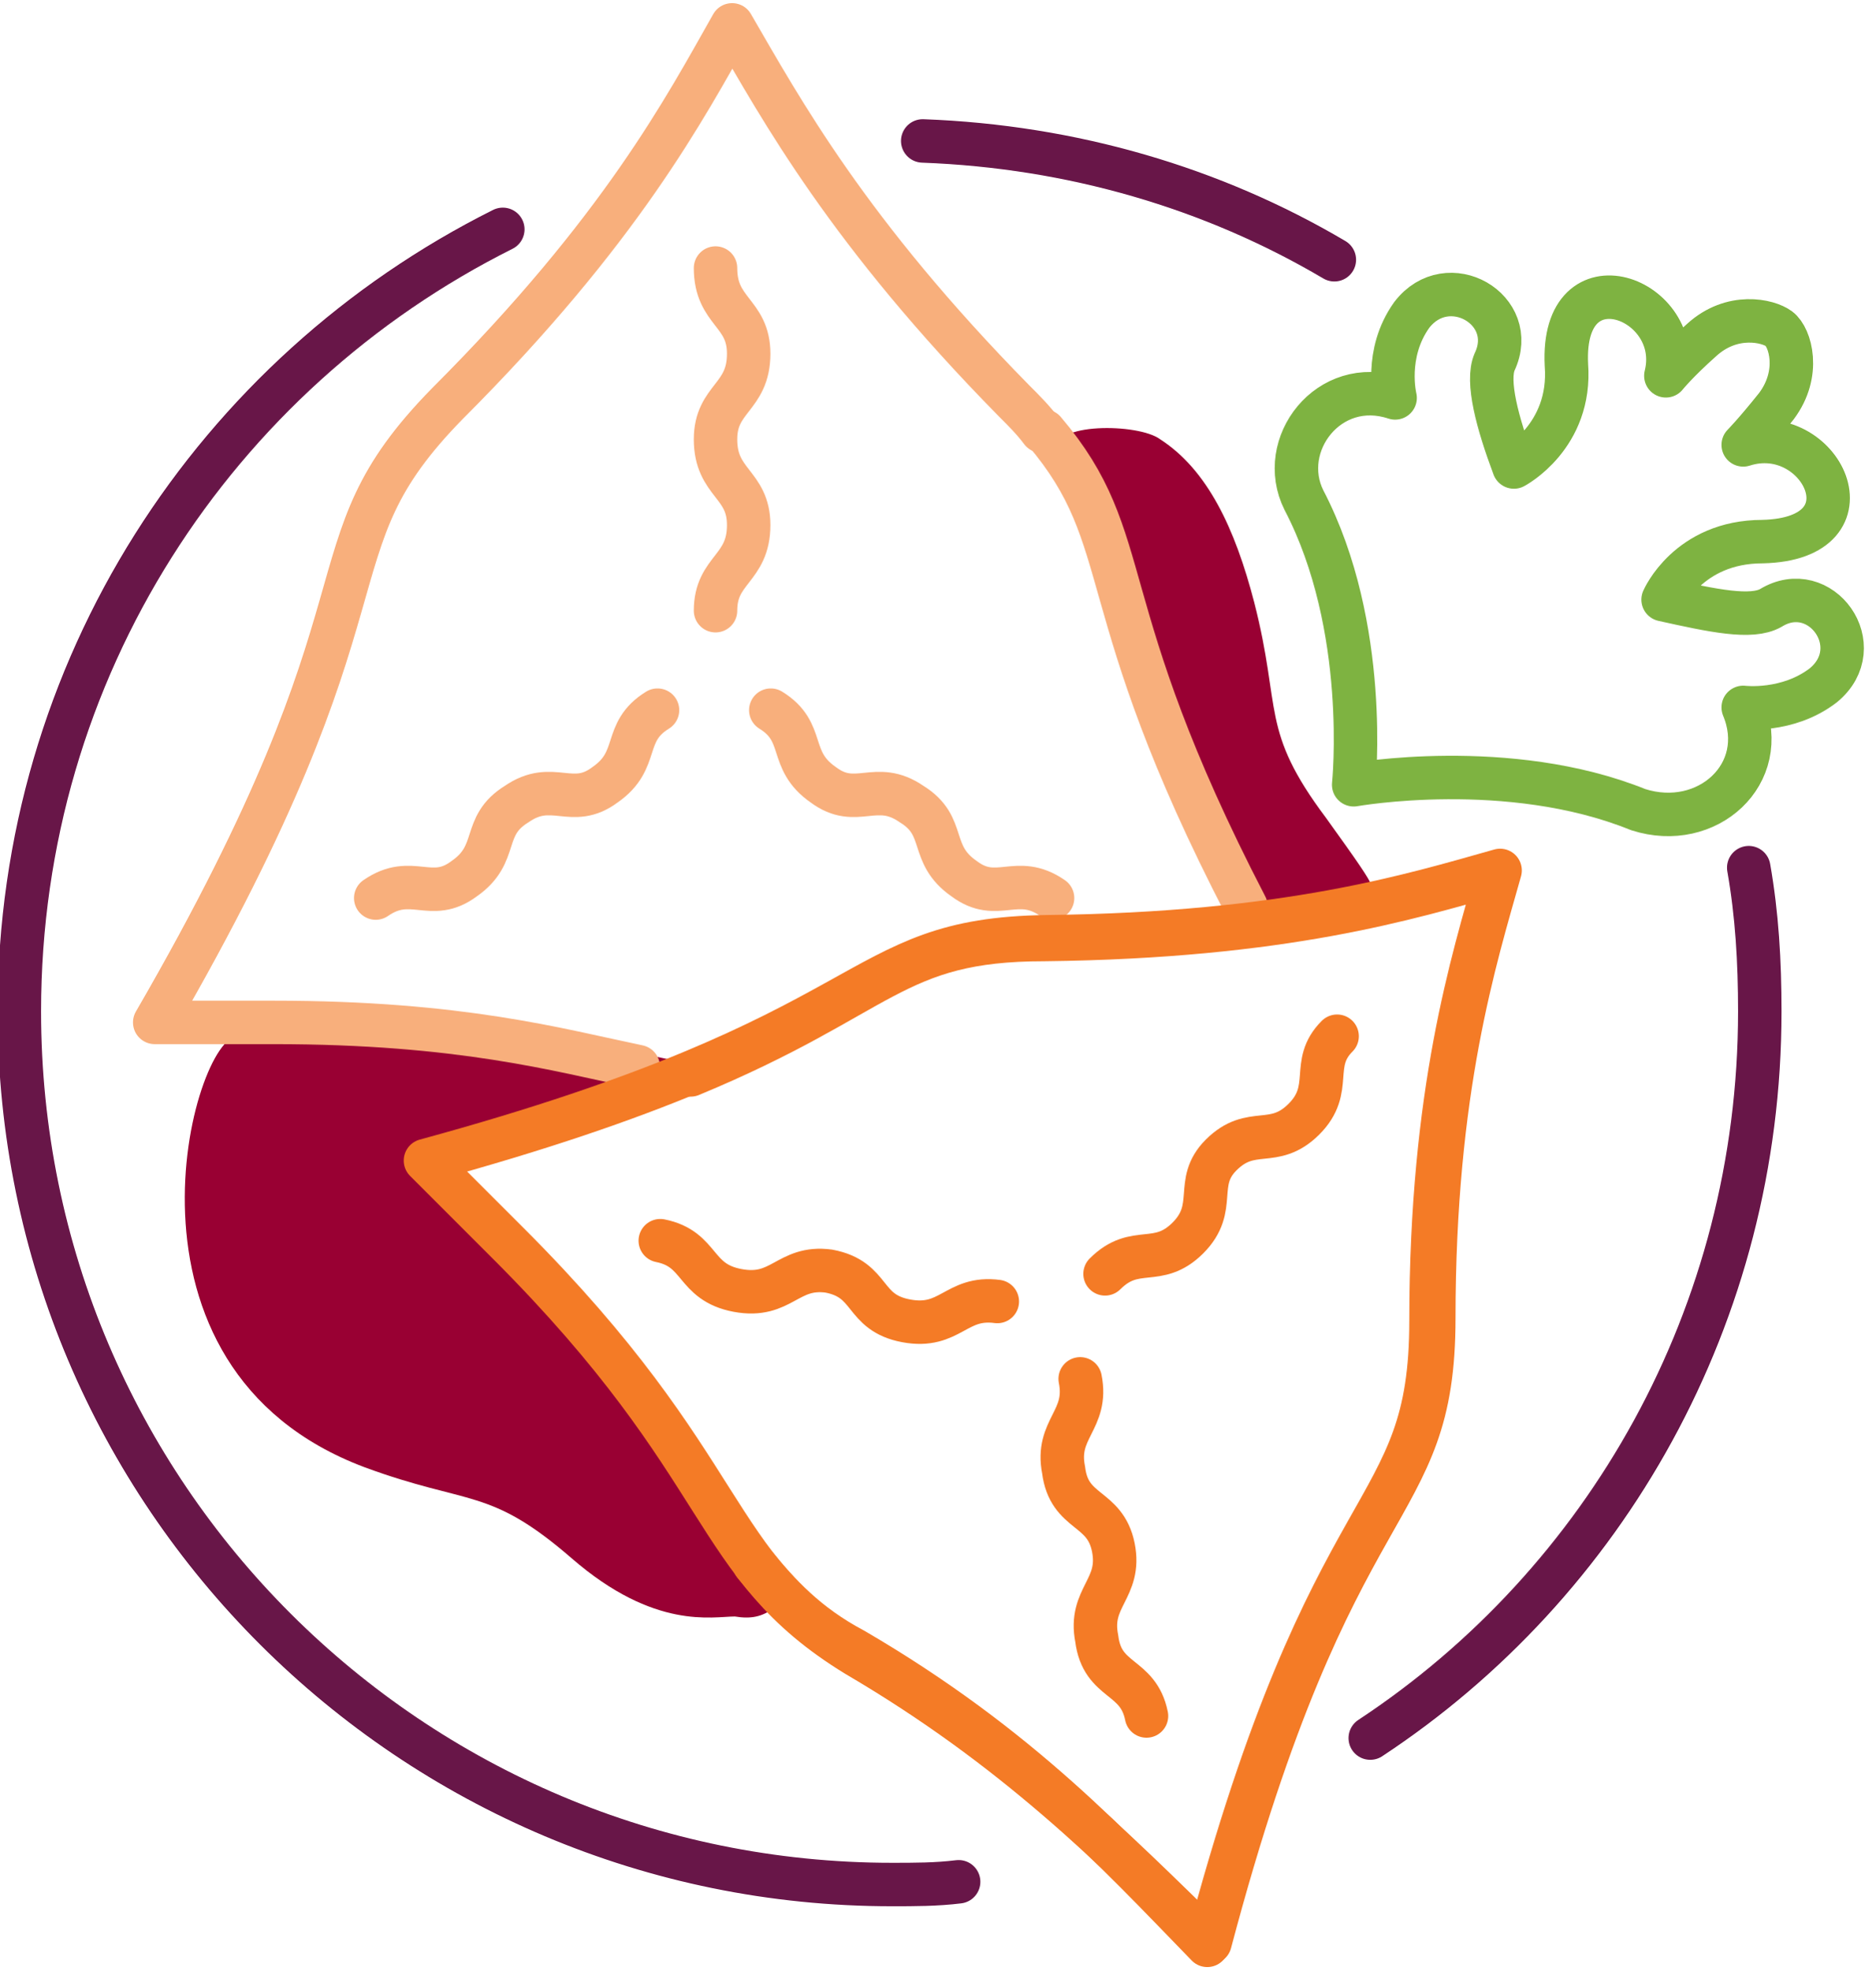
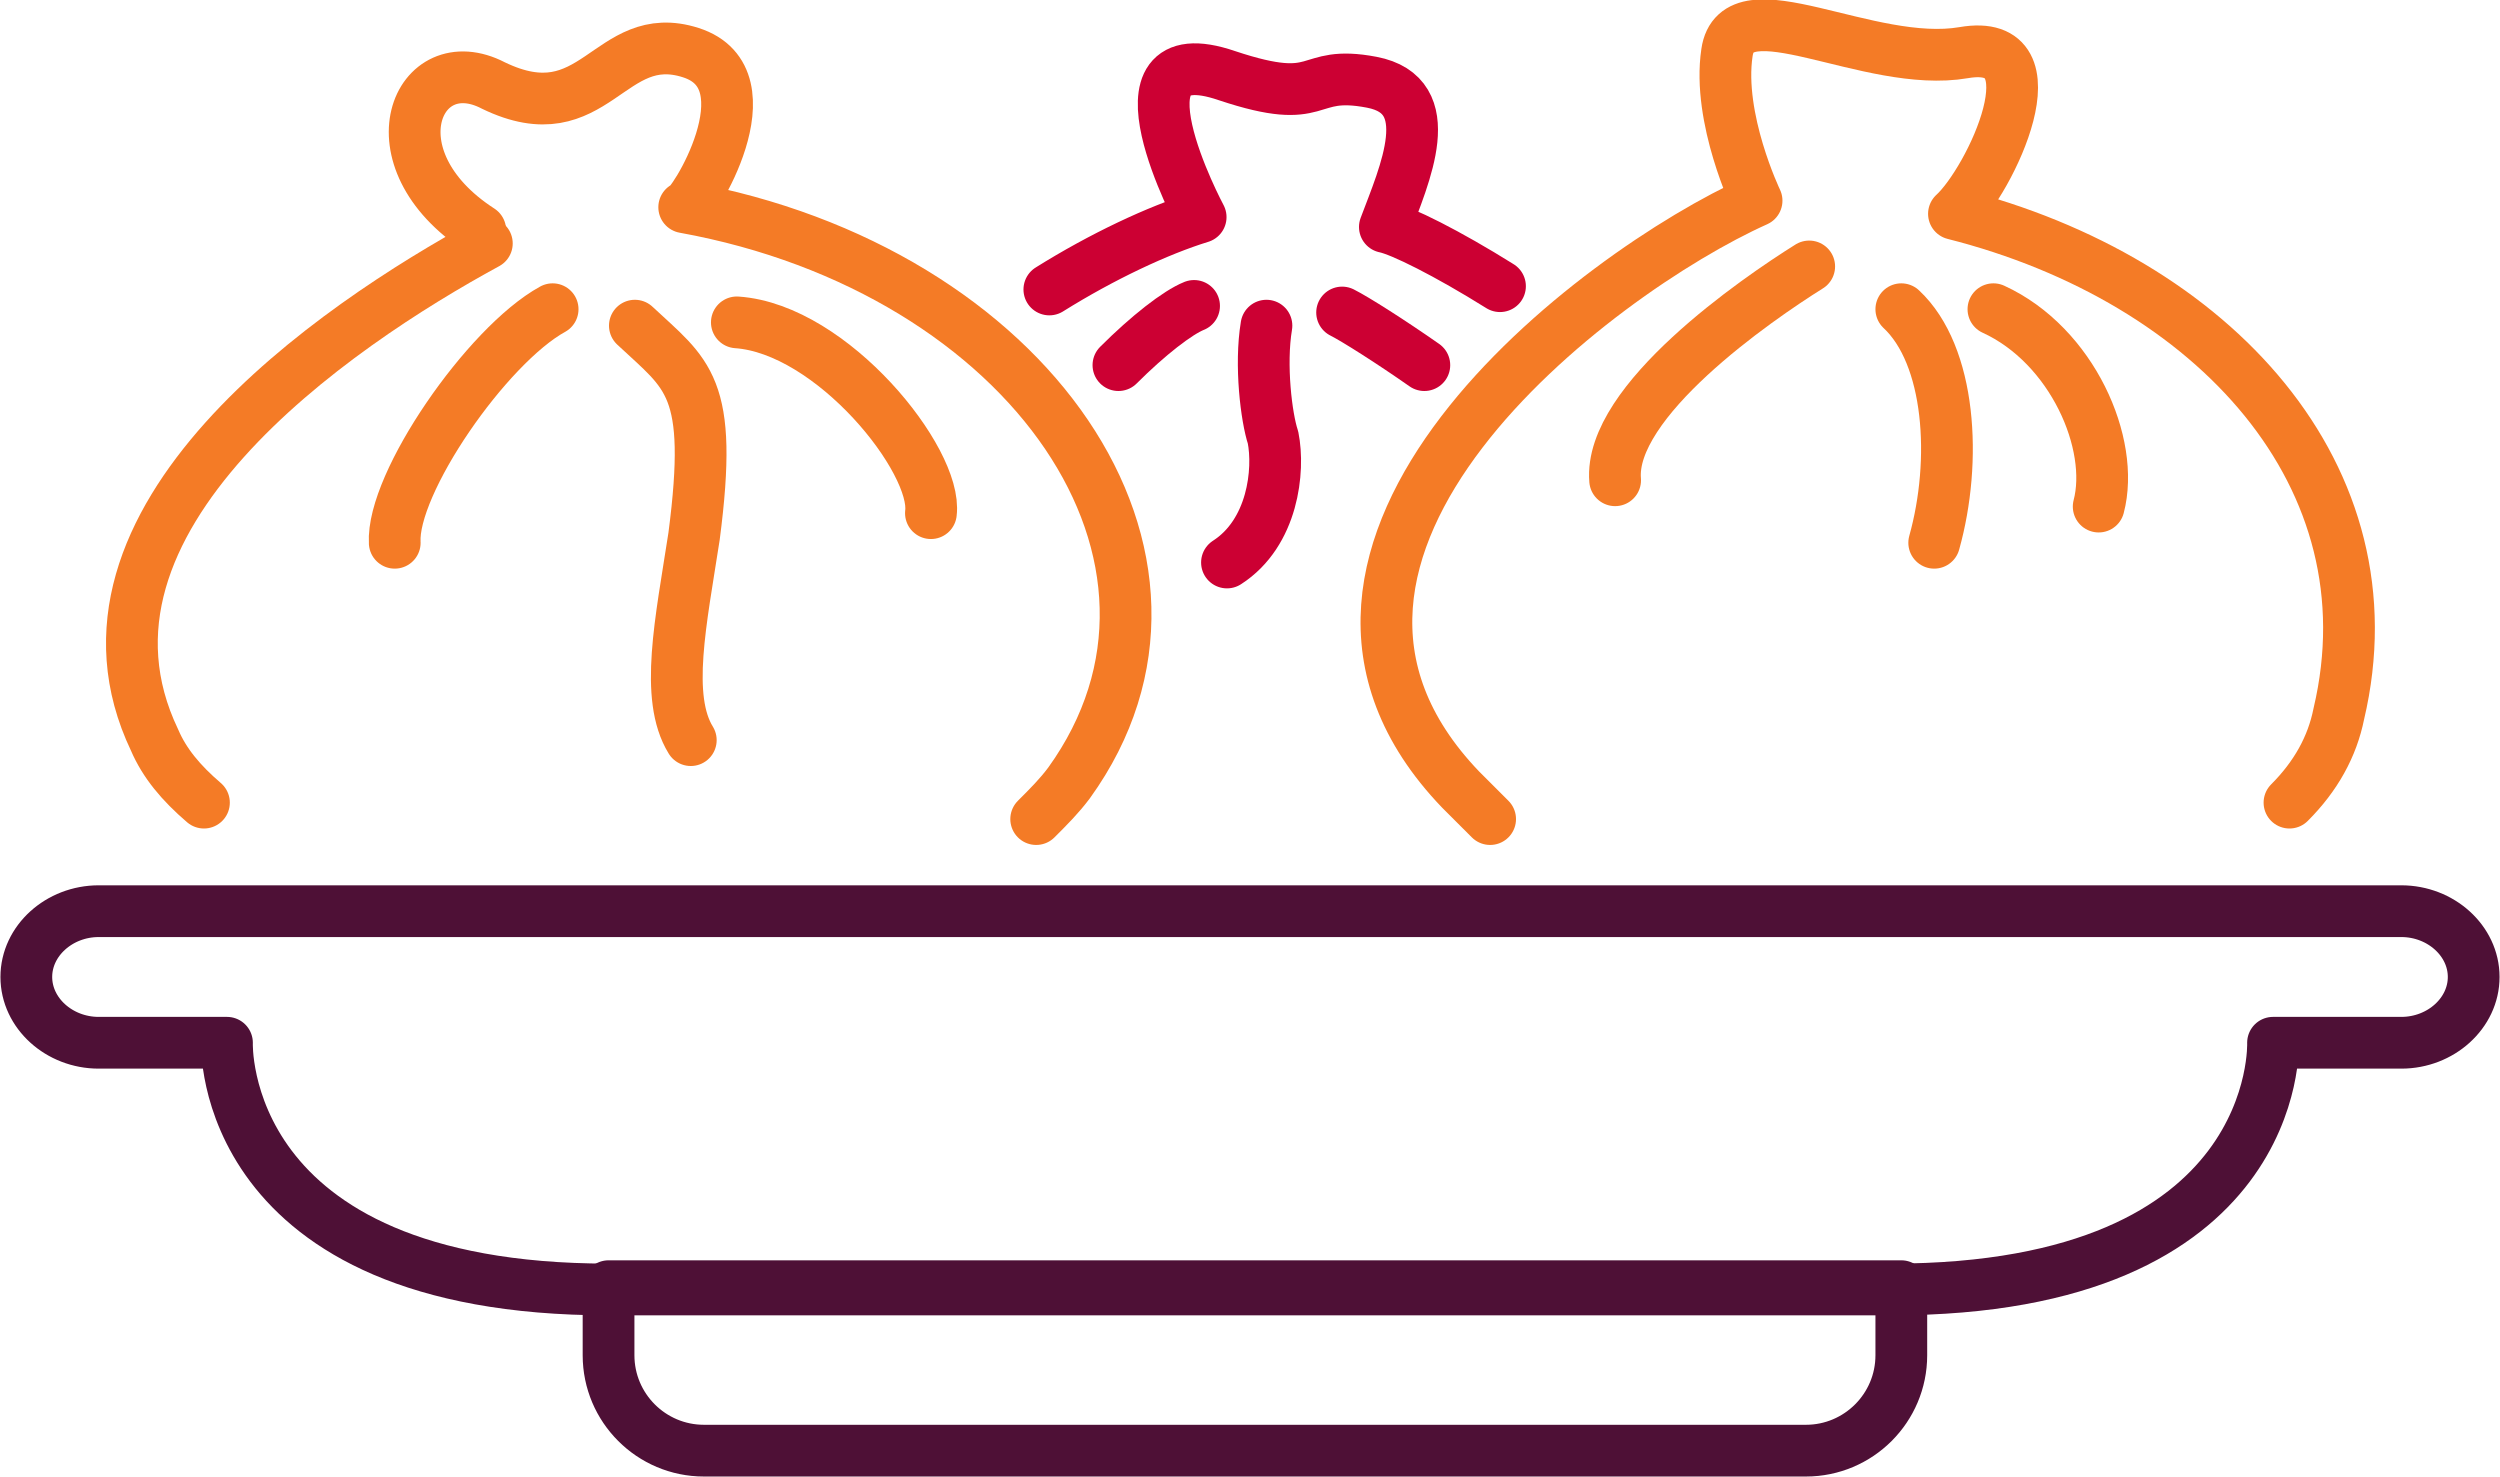
- <svg xmlns="http://www.w3.org/2000/svg" version="1.1" id="Layer_1" x="0px" y="0px" viewBox="0 0 67.9 71.3" style="enable-background:new 0 0 67.9 71.3;" xml:space="preserve">
+ <svg xmlns="http://www.w3.org/2000/svg" version="1.1" id="Layer_1" x="0px" y="0px" viewBox="0 0 76 44.9" style="enable-background:new 0 0 76 44.9;" xml:space="preserve">
  <style type="text/css">
- 	.st0{fill:none;stroke:#681648;stroke-width:1.573;stroke-linecap:round;stroke-linejoin:round;stroke-miterlimit:10;}
- 	.st1{fill:#990033;}
- 	.st2{fill:none;stroke:#7EB341;stroke-width:1.573;stroke-linecap:round;stroke-linejoin:round;stroke-miterlimit:10;}
- 	.st3{fill:none;stroke:#F8AF7C;stroke-width:1.573;stroke-linecap:round;stroke-linejoin:round;stroke-miterlimit:10;}
- 	.st4{fill:none;stroke:#F47B26;stroke-width:1.573;stroke-linecap:round;stroke-linejoin:round;stroke-miterlimit:10;}
+ 	.st0{fill:none;stroke:#CC0033;stroke-width:1.573;stroke-linecap:round;stroke-linejoin:round;stroke-miterlimit:10;}
+ 	.st1{fill:none;stroke:#4E1036;stroke-width:1.573;stroke-linecap:round;stroke-linejoin:round;stroke-miterlimit:10;}
+ 	.st2{fill:none;stroke:#F47B26;stroke-width:1.573;stroke-linecap:round;stroke-linejoin:round;stroke-miterlimit:10;}
</style>
  <g>
-     <path class="st0" d="M49.6,62.9c8.5-5.6,14.1-15.3,14.1-26.3c0-1.8-0.1-3.5-0.4-5.2" />
-     <path id="XMLID_6_" class="st1" d="M38.3,16.3c-0.3-1,2.9-1,3.7-0.4c1.7,1.1,2.7,3.2,3.4,5.9c1,3.9,0.2,4.6,2.6,7.8   c2.3,3.2,1.6,2.3,1.5,3.1c0,0.5-1.8,0-2,0.4l0,0c-1.6,0.4-1,1.4-3.1-0.5c-0.2-0.2-0.3-0.4-0.4-0.6L38.3,16.3z" />
-     <path id="XMLID_5_" class="st1" d="M28,58.2c-1.9-2.3-2.9-5.3-8-10.4l-4.6-5.9c3.7-1,8.4-2.3,10.5-3.2l0,0l-5.6-1.2H8.6   c-1.6,0-5,12,4.6,15.6c3.8,1.4,4.5,0.7,7.5,3.3s5.1,2.1,5.9,2.1C27.2,58.6,27.6,58.5,28,58.2L28,58.2z" />
-     <path id="XMLID_360_" class="st0" d="M34.7,68.1c-0.8,0.1-1.6,0.1-2.4,0.1c-17.4,0-31.6-14.1-31.6-31.6c0-12.4,7.1-23.1,17.5-28.3" />
-     <path id="XMLID_358_" class="st0" d="M33.4,5.1c5.4,0.2,10.5,1.7,14.9,4.3" />
-     <path id="XMLID_353_" class="st2" d="M63.1,25.6c0,0,1.6,0.2,2.9-0.8c1.7-1.4-0.1-3.9-1.9-2.8c-0.7,0.4-2.1,0.1-3.9-0.3   c0,0,0.9-2.1,3.6-2.1c4.2-0.1,2.1-4.4-0.7-3.5c0,0,0.4-0.4,1.2-1.4c0.9-1.2,0.5-2.5,0.1-2.8s-1.7-0.6-2.8,0.4   c-0.9,0.8-1.3,1.3-1.3,1.3c0.7-2.8-3.8-4.5-3.6-0.4c0.2,2.6-1.9,3.7-1.9,3.7c-0.6-1.6-1-3.1-0.7-3.8c0.9-1.9-1.7-3.4-3-1.7   c-1,1.4-0.6,3-0.6,3c-2.4-0.8-4.3,1.7-3.3,3.7c2.4,4.6,1.8,10.3,1.8,10.3l0,0l0,0c0,0,5.6-1,10.3,0.9C61.8,30.1,64.1,28,63.1,25.6z   " />
-     <g id="XMLID_348_">
-       <path id="XMLID_7_" class="st3" d="M37.7,15.6c-0.3-0.4-0.6-0.7-1-1.1C30.7,8.4,28.3,4,26.5,0.9c-1.7,3-4,7.4-10.3,13.7    C10.9,20,14.7,21.3,5.6,37h4.3c6.8,0,10.3,1,13.2,1.6" />
-       <path id="XMLID_352_" class="st3" d="M45.1,32.8c-5.7-11-3.9-13.2-7.3-17.2" />
-       <path id="XMLID_351_" class="st3" d="M25.9,22.1c0-1.5,1.2-1.5,1.2-3.1c0-1.5-1.2-1.5-1.2-3.1c0-1.5,1.2-1.5,1.2-3.1    c0-1.5-1.2-1.5-1.2-3.1" />
-       <path id="XMLID_350_" class="st3" d="M13.6,32.5c1.3-0.9,2,0.2,3.2-0.7c1.3-0.9,0.6-1.9,1.9-2.7c1.3-0.9,2,0.2,3.2-0.7    c1.3-0.9,0.6-1.9,1.9-2.7" />
-       <path id="XMLID_349_" class="st3" d="M38.1,32.5c-1.3-0.9-2,0.2-3.2-0.7c-1.3-0.9-0.6-1.9-1.9-2.7c-1.3-0.9-2,0.2-3.2-0.7    c-1.3-0.9-0.6-1.9-1.9-2.7" />
-       <path id="XMLID_3_" class="st4" d="M40,46.1c1.1-1.1,1.9-0.2,3-1.3s0.2-2,1.2-3c1.1-1.1,1.9-0.2,3-1.3s0.2-2,1.2-3" />
-       <path id="XMLID_2_" class="st4" d="M23.9,44.9c1.5,0.3,1.2,1.5,2.8,1.8c1.6,0.3,1.8-0.9,3.3-0.7c1.6,0.3,1.2,1.5,2.8,1.8    c1.6,0.3,1.8-0.9,3.3-0.7" />
-       <path id="XMLID_1_" class="st4" d="M41.5,62.1c-0.3-1.5-1.6-1.2-1.8-2.8c-0.3-1.5,0.9-1.8,0.6-3.3c-0.3-1.5-1.6-1.2-1.8-2.8    c-0.3-1.5,0.9-1.8,0.6-3.3" />
+     <g>
+       <path class="st0" d="M45.6,8.7c-1.6-1-3-1.7-3.5-1.8c0.6-1.6,1.7-4-0.4-4.4s-1.4,0.8-4.4-0.2c-3.8-1.3-0.8,4.3-0.8,4.3    c-1.3,0.4-3,1.2-4.6,2.2" />
+       <path class="st0" d="M40.8,9.5c0.4,0.2,1.5,0.9,2.5,1.6" />
+       <path class="st0" d="M36.3,9.3c-0.5,0.2-1.4,0.9-2.3,1.8" />
+       <path class="st0" d="M38.5,9.9c-0.2,1.2,0,2.8,0.2,3.4c0.2,1,0,2.9-1.4,3.8" />
    </g>
-     <path id="XMLID_347_" class="st4" d="M43.8,70.3c4.5-17,8.1-15.2,8.1-22.6c0-8.3,1.5-13,2.4-16.2c-3.2,0.9-7.7,2.3-16.4,2.4   c-7.3,0.1-5.6,3.5-22.5,8.1l3,3c8.2,8.2,7.2,11.6,12.6,14.9C36.8,63.3,40.3,66.9,43.8,70.3z" />
-     <path id="XMLID_4_" class="st4" d="M27.3,56.6c0.9,1.1,1.9,2.2,3.6,3.1c6,3.5,9.4,7.2,12.8,10.7c4.5-17,8.1-15.2,8.1-22.6   c0-8.3,1.5-13,2.4-16.2c-3.2,0.9-7.7,2.3-16.4,2.4c-5.5,0-5.8,2-12.8,4.9" />
+     <g>
+       <path class="st1" d="M38,39.2H18.5c-11.9,0-11.6-7.5-11.6-7.5H3c-1.2,0-2.2-0.9-2.2-2l0,0c0-1.1,1-2,2.2-2h3.9H38h31.1H73    c1.2,0,2.2,0.9,2.2,2l0,0c0,1.1-1,2-2.2,2h-3.9c0,0,0.3,7.5-11.6,7.5H38z" />
+       <path class="st1" d="M54.9,44.1H21.4c-1.6,0-2.9-1.3-2.9-2.9v-2.1h39.3v2.1C57.8,42.8,56.5,44.1,54.9,44.1z" />
+     </g>
+     <g>
+       <path class="st2" d="M69.6,24.4c0.8-0.8,1.3-1.7,1.5-2.7c1.7-7.2-3.8-13.2-11.7-15.2c1.1-1,3.2-5.4,0.3-4.9s-6.9-2.1-7.2,0    c-0.3,2,0.9,4.5,0.9,4.5c-4.9,2.2-16,10.6-9,17.9c0.3,0.3,0.6,0.6,0.9,0.9" />
+       <path class="st2" d="M60.6,9.4c2.4,1.1,3.7,4.1,3.2,6" />
+       <path class="st2" d="M55,8.1c-1.6,1-6.1,4.1-5.9,6.5" />
+       <path class="st2" d="M57.8,9.4c1.5,1.4,1.7,4.6,1,7.1" />
+     </g>
+     <g>
+       <path class="st2" d="M31.5,24.9c0.4-0.4,0.7-0.7,1-1.1c4.9-6.8-1.2-15.6-11.7-17.5C21,6.4,23.5,2.4,21,1.6s-2.9,2.5-6,1    c-2.3-1.2-3.8,2.2-0.4,4.4" />
+       <path class="st2" d="M14.8,7.4C10.2,9.9,1.5,15.8,4.7,22.5c0.3,0.7,0.8,1.3,1.5,1.9" />
+       <path class="st2" d="M22.4,9.8c2.9,0.2,6.1,4.2,5.9,5.8" />
+       <path class="st2" d="M16.8,9.4c-2,1.1-4.9,5.3-4.8,7.1" />
+       <path class="st2" d="M19.3,9.9c1.6,1.5,2.4,1.8,1.8,6.4c-0.4,2.6-0.9,4.9-0.1,6.2" />
+     </g>
  </g>
</svg>
